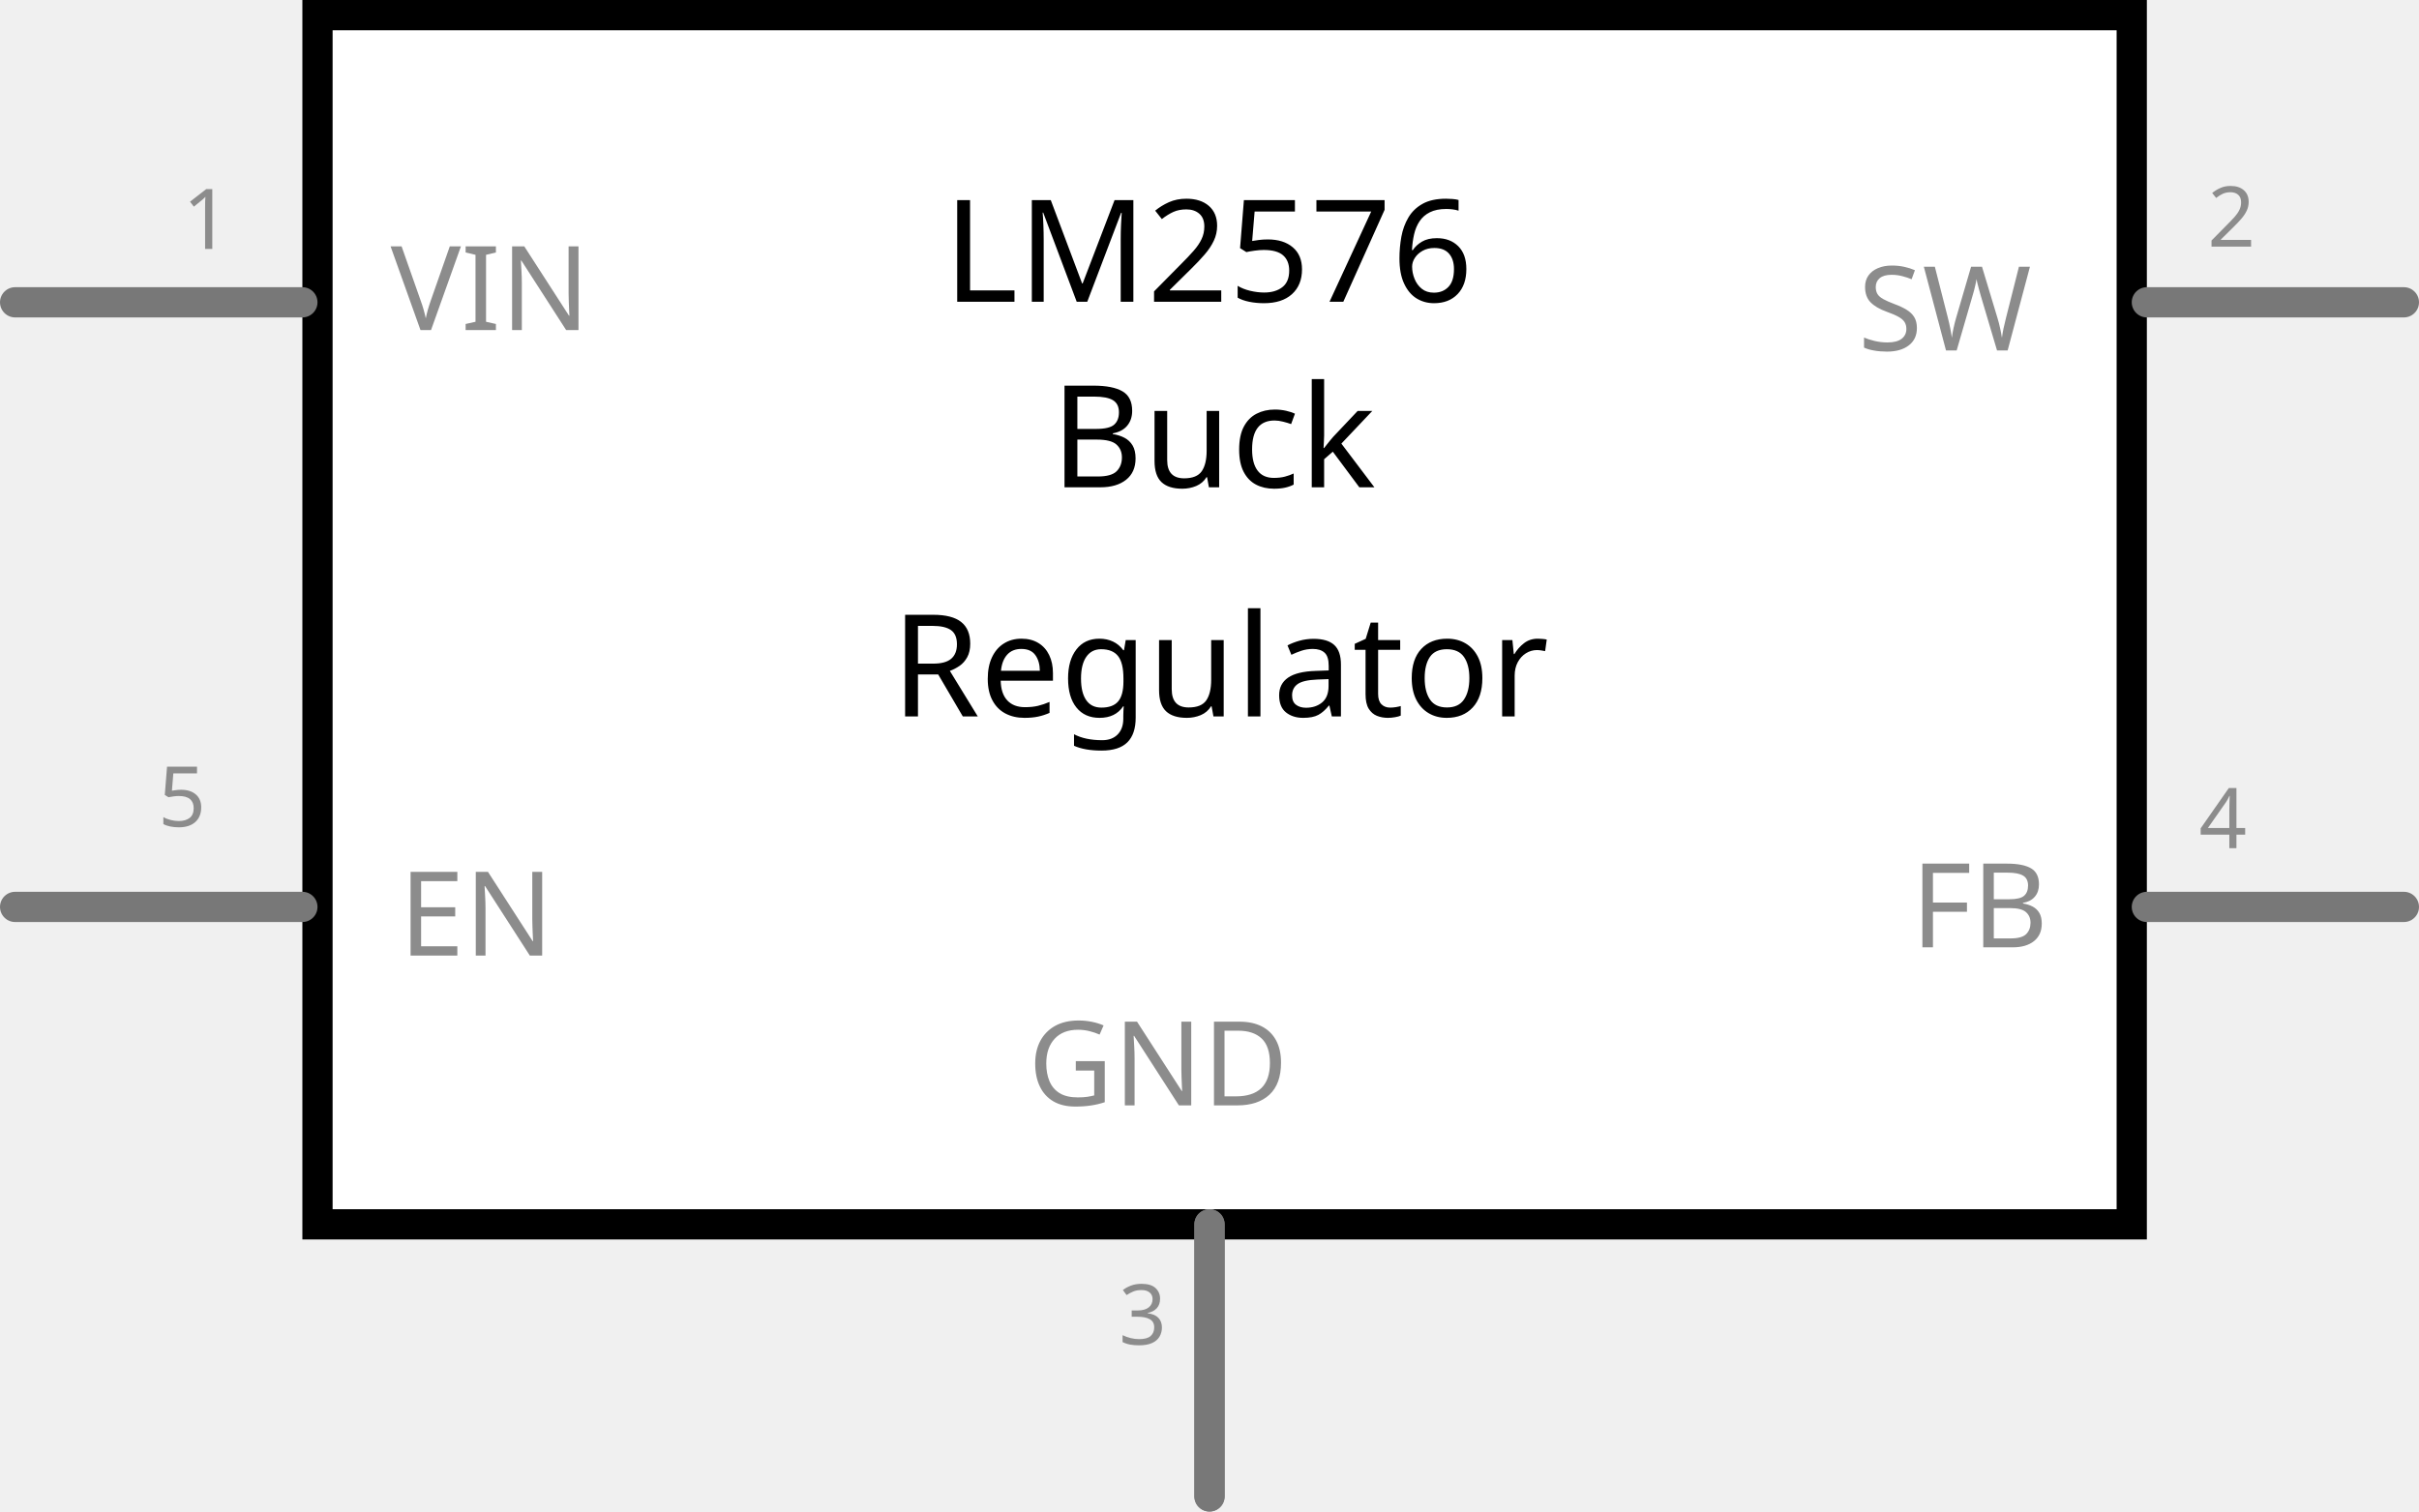
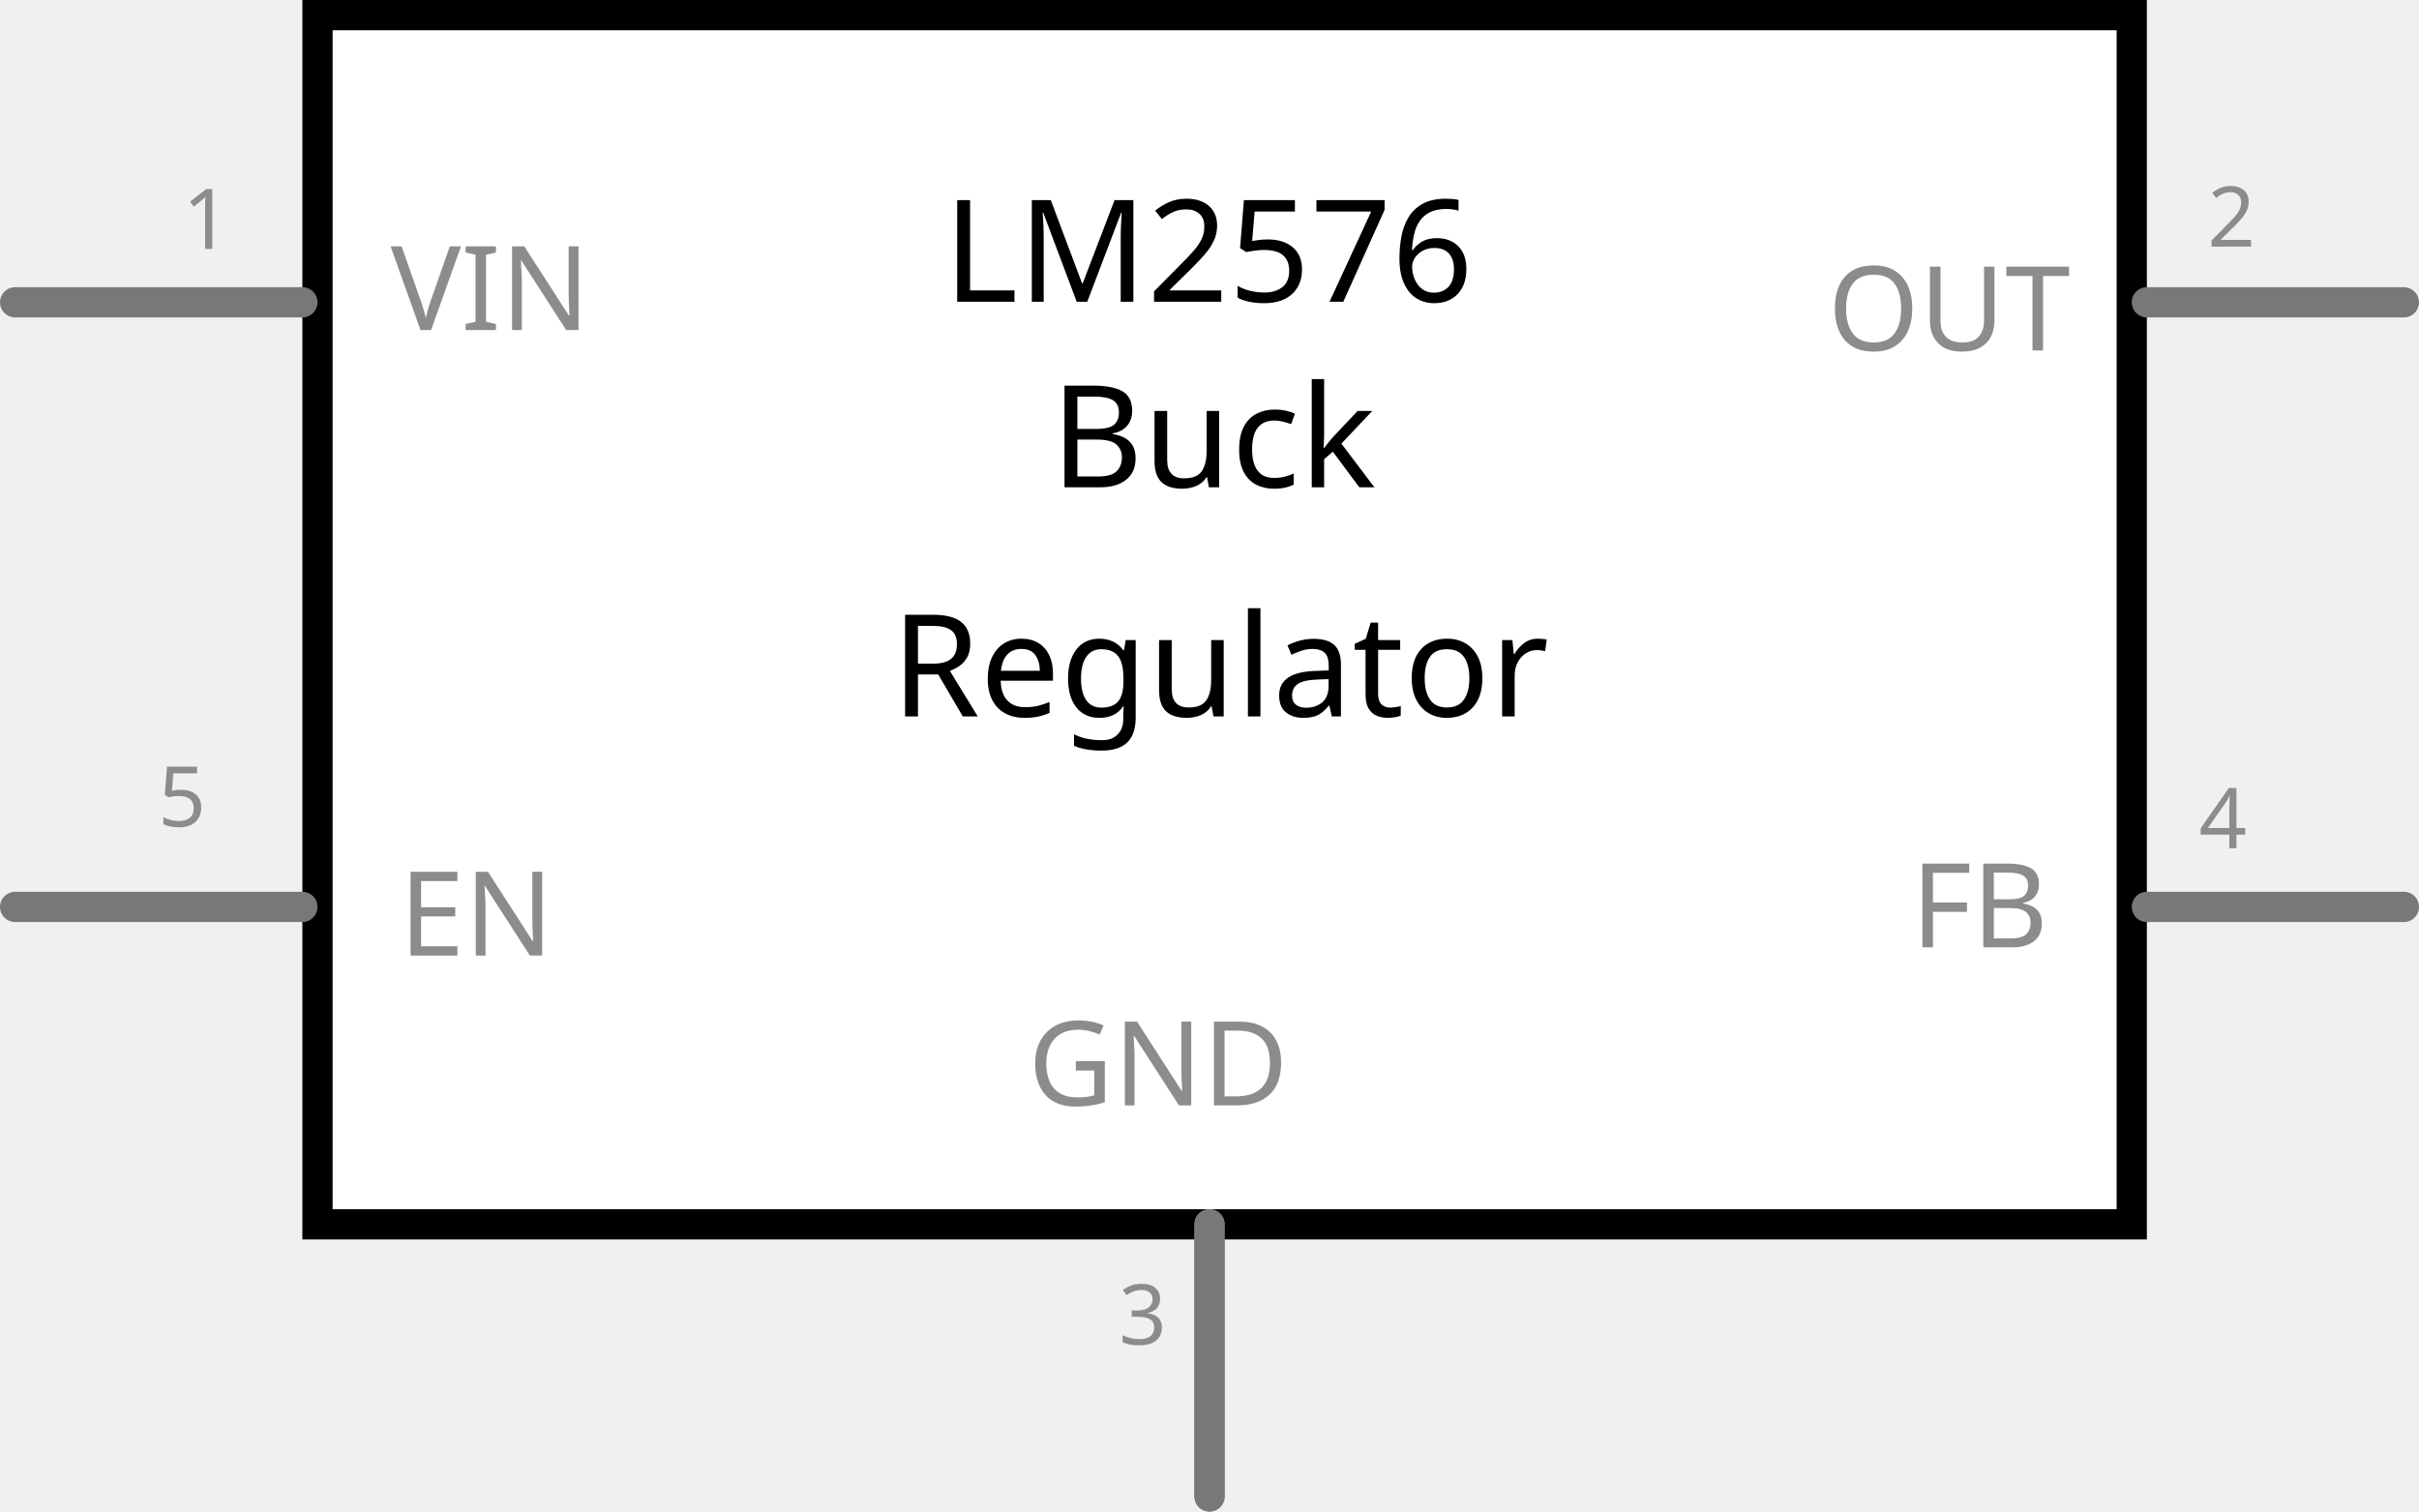
- <svg xmlns="http://www.w3.org/2000/svg" y="0px" x="0px" gorn="0" height="0.5in" xml:space="preserve" id="Ebene_1" version="1.2" viewBox="0 0 800 500" width="0.8in">
-   <defs id="defs682" />
-   <g gorn="0.3" id="schematic">
-     <rect y="5" x="105" stroke-linecap="round" stroke="#000000" gorn="0.3.0" height="400" stroke-width="10" id="rect4" fill="#ffffff" width="600" />
-     <rect y="495.776" x="395" height="9.928" stroke-width="13.853" fill="none" width="10" />
-     <line y2="300" stroke-linecap="round" x1="710" stroke="#787878" gorn="0.3.2" x2="795" stroke-width="10" id="connector3pin" fill="none" y1="300" />
-     <rect y="299.99" x="799.905" stroke="none" gorn="0.3.3" height="0.02" stroke-width="0" id="connector3terminal" fill="none" width="0.19" />
-     <text y="280.572" x="727.214" gorn="0.3.4" font-size="27.706" stroke-width="13.853" id="text124" fill="#8c8c8c" font-family="Droid Sans">4</text>
-     <text y="313.372" x="632.004" gorn="0.3.5" font-size="38.788" stroke-width="13.853" id="text450" fill="#8c8c8c" font-family="Droid Sans">FB</text>
-     <line y2="300" stroke-linecap="round" x1="100" stroke="#787878" gorn="0.3.6" x2="5" stroke-width="10" id="connector4pin" fill="none" y1="300" />
-     <rect y="299.99" x="-0.105" stroke="none" gorn="0.3.7" height="0.02" stroke-width="0" id="connector4terminal" fill="none" width="0.21" />
-     <text y="316.093" x="132.017" gorn="0.3.8" font-size="38.788" stroke-width="13.853" id="text127" fill="#8c8c8c" font-family="Droid Sans">EN</text>
-     <text y="81.571" x="730.06" gorn="0.3.9" font-size="27.706" stroke-width="13.853" id="text141" fill="#8c8c8c" font-family="Droid Sans">2</text>
-     <line y2="495" stroke-linecap="round" x1="400" stroke="#787878" gorn="0.3.10" x2="400" stroke-width="10" id="connector6pin" fill="none" y1="405" />
-     <rect y="499.9" x="399.99" stroke="none" gorn="0.3.11" height="0.2" stroke-width="0" id="connector6terminal" fill="none" width="0.02" />
-     <line y2="495" stroke-linecap="round" x1="400" stroke="#787878" gorn="0.3.12" x2="400" stroke-width="10" id="connector2pin" fill="none" y1="405" />
-     <rect y="499.9" x="399.99" stroke="none" gorn="0.3.13" height="0.2" stroke-width="0" id="connector2terminal" fill="none" width="0.02" />
-     <text y="444.742" x="370" gorn="0.3.14" font-size="27.706" stroke-width="13.853" id="text293" fill="#8c8c8c" font-family="Droid Sans">3</text>
-     <text y="365.651" x="340" gorn="0.3.15" font-size="38.788" stroke-width="13.853" id="text345" fill="#8c8c8c" font-family="Droid Sans">GND</text>
-     <line y2="100" stroke-linecap="round" x1="5" stroke="#787878" gorn="0.3.16" x2="100" stroke-width="10" id="connector0pin" fill="none" y1="100" />
-     <rect y="99.99" x="-0.105" stroke="none" gorn="0.3.17" height="0.02" stroke-width="0" id="connector0terminal" fill="none" width="0.21" />
-     <text y="82.339" x="60.378" gorn="0.3.18" font-size="27.706" stroke-width="13.853" id="text42" fill="#8c8c8c" font-family="Droid Sans">1</text>
-     <text y="109.189" x="129.17" gorn="0.3.19" font-size="38.788" stroke-width="13.853" id="text58" fill="#8c8c8c" font-family="Droid Sans">VIN</text>
-     <line y2="100" stroke-linecap="round" x1="795" stroke="#787878" gorn="0.3.20" x2="710" stroke-width="10" id="connector1pin" fill="none" y1="100" />
-     <rect y="99.99" x="799.905" stroke="none" gorn="0.3.21" height="0.02" stroke-width="0" id="connector1terminal" fill="none" width="0.19" />
-     <text y="273.392" x="52.276" gorn="0.3.22" font-size="27.706" stroke-width="13.853" id="text398" fill="#8c8c8c" font-family="Droid Sans">5</text>
-     <text y="115.919" x="614.479" gorn="0.3.23" font-size="38.788" stroke-width="13.853" id="text176" fill="#8c8c8c" font-family="Droid Sans">SW</text>
-     <text y="99.829" x="312" gorn="0.3.24" font-size="47.1" stroke-width="13.853" id="label_3_" font-family="Droid Sans">LM2576</text>
-     <text y="161.192" x="347.489" gorn="0.3.25" font-size="47.1" stroke-width="13.853" id="text125" font-family="Droid Sans">Buck</text>
-     <text y="236.989" x="294.772" gorn="0.3.26" font-size="47.1" stroke-width="13.853" id="label_1_" font-family="Droid Sans">Regulator</text>
+ <svg xmlns="http://www.w3.org/2000/svg" id="Ebene_1" width=".8in" height=".5in" version="1.2" viewBox="0 0 800 500">
+   <g id="schematic">
+     <rect id="rect4" x="105" y="5" width="600" height="400" fill="#fff" stroke="#000" stroke-linecap="round" stroke-width="10" />
+     <g fill="none">
+       <rect x="395" y="495.8" width="10" height="9.928" stroke-width="13.85" />
+       <line id="connector3pin" x1="710" x2="795" y1="300" y2="300" stroke="#787878" stroke-linecap="round" stroke-width="10" />
+       <rect id="connector3terminal" x="799.9" y="300" width=".19" height=".02" stroke-width="0" />
+     </g>
+     <text id="text124" x="727.214" y="280.572" fill="#8c8c8c" font-family="Droid Sans" font-size="27.71" stroke-width="13.85">4</text>
+     <text id="text450" x="632.004" y="313.372" fill="#8c8c8c" font-family="Droid Sans" font-size="38.79" stroke-width="13.85">FB</text>
+     <line id="connector4pin" x1="100" x2="5" y1="300" y2="300" fill="none" stroke="#787878" stroke-linecap="round" stroke-width="10" />
+     <rect id="connector4terminal" x="-.105" y="300" width=".21" height=".02" fill="none" stroke-width="0" />
+     <text id="text127" x="132.017" y="316.093" fill="#8c8c8c" font-family="Droid Sans" font-size="38.79" stroke-width="13.85">EN</text>
+     <text id="text141" x="730.06" y="81.571" fill="#8c8c8c" font-family="Droid Sans" font-size="27.71" stroke-width="13.85">2</text>
+     <g fill="none">
+       <line id="connector6pin" x1="400" x2="400" y1="405" y2="495" stroke="#787878" stroke-linecap="round" stroke-width="10" />
+       <rect id="connector6terminal" x="400" y="499.9" width=".02" height=".2" stroke-width="0" />
+       <line id="connector2pin" x1="400" x2="400" y1="405" y2="495" stroke="#787878" stroke-linecap="round" stroke-width="10" />
+       <rect id="connector2terminal" x="400" y="499.9" width=".02" height=".2" stroke-width="0" />
+     </g>
+     <text id="text293" x="370" y="444.742" fill="#8c8c8c" font-family="Droid Sans" font-size="27.71" stroke-width="13.85">3</text>
+     <text id="text345" x="340" y="365.651" fill="#8c8c8c" font-family="Droid Sans" font-size="38.79" stroke-width="13.85">GND</text>
+     <line id="connector0pin" x1="5" x2="100" y1="100" y2="100" fill="none" stroke="#787878" stroke-linecap="round" stroke-width="10" />
+     <rect id="connector0terminal" x="-.105" y="99.99" width=".21" height=".02" fill="none" stroke-width="0" />
+     <text id="text42" x="60.378" y="82.339" fill="#8c8c8c" font-family="Droid Sans" font-size="27.71" stroke-width="13.85">1</text>
+     <text id="text58" x="129.17" y="109.189" fill="#8c8c8c" font-family="Droid Sans" font-size="38.79" stroke-width="13.85">VIN</text>
+     <line id="connector1pin" x1="795" x2="710" y1="100" y2="100" fill="none" stroke="#787878" stroke-linecap="round" stroke-width="10" />
+     <rect id="connector1terminal" x="799.9" y="99.99" width=".19" height=".02" fill="none" stroke-width="0" />
+     <g font-family="Droid Sans" stroke-width="13.85">
+       <text id="text398" x="52.276" y="273.392" fill="#8c8c8c" font-size="27.71">5</text>
+       <text id="text176" x="604.479" y="115.919" fill="#8c8c8c" font-size="38.79">OUT</text>
+       <g font-size="47.1">
+         <text id="label_3_" x="312" y="99.829">LM2576</text>
+         <text id="text125" x="347.489" y="161.192">Buck</text>
+         <text id="label_1_" x="294.772" y="236.989">Regulator</text>
+       </g>
+     </g>
  </g>
</svg>
